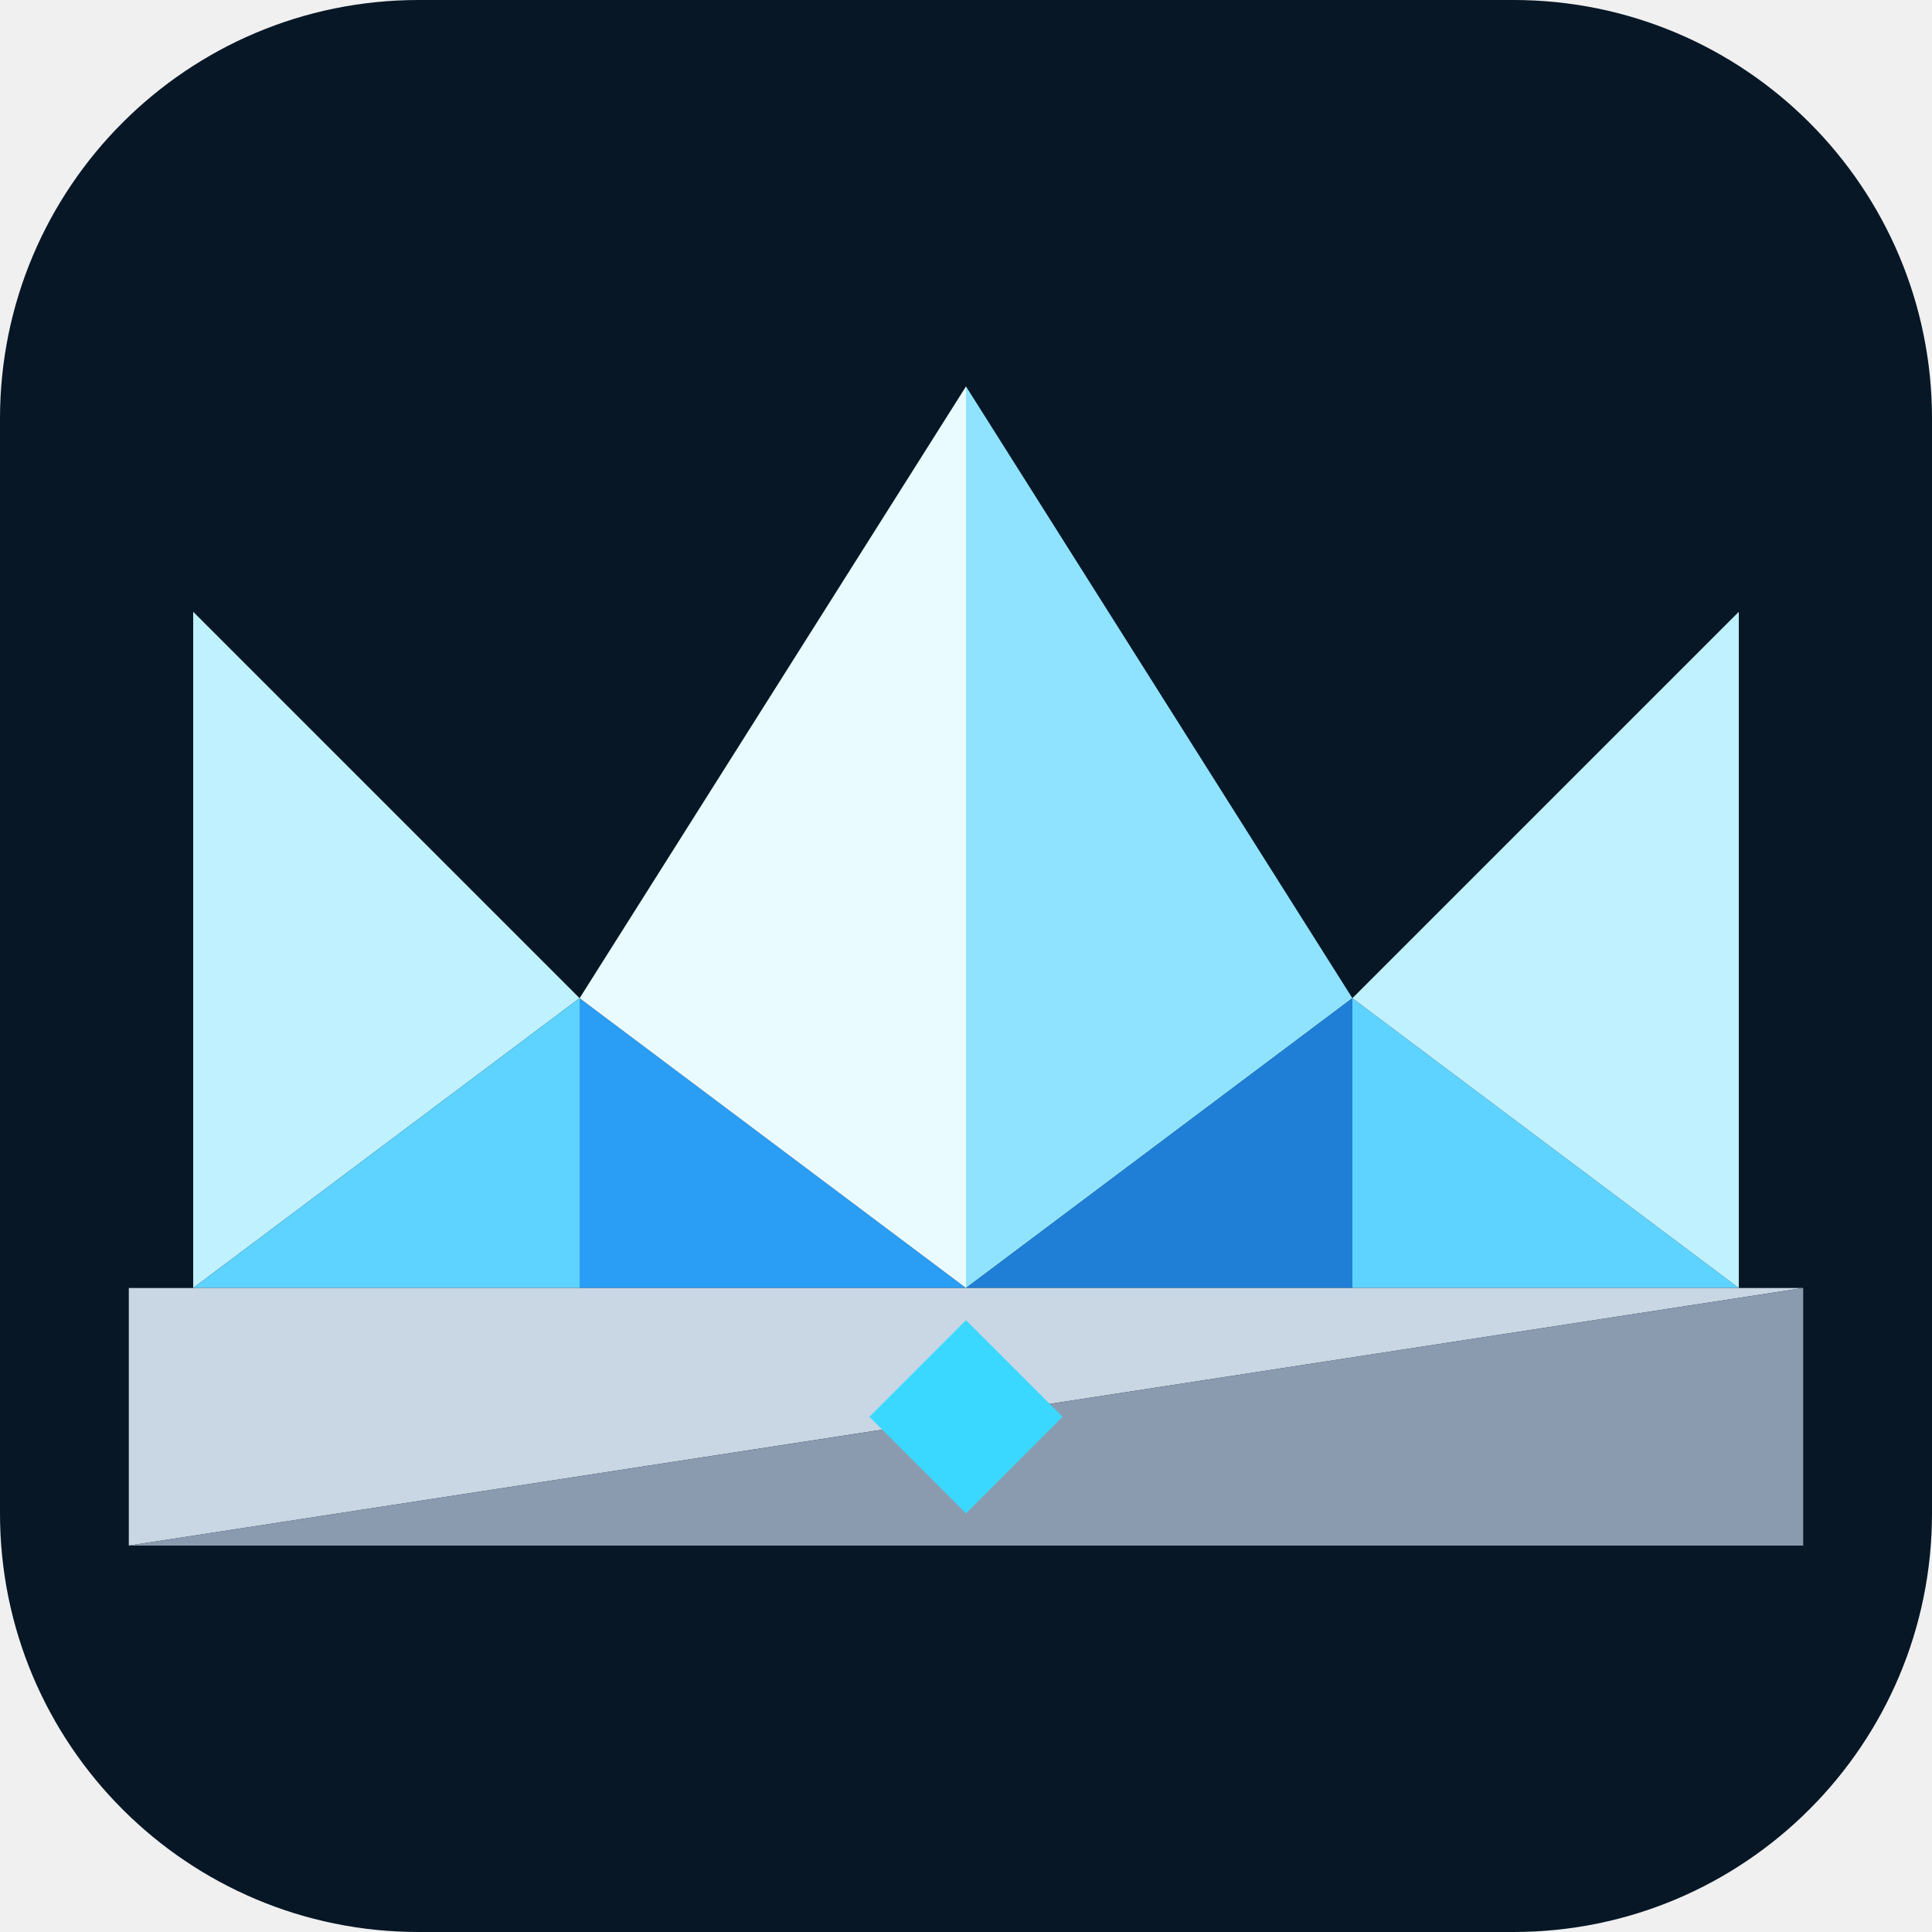
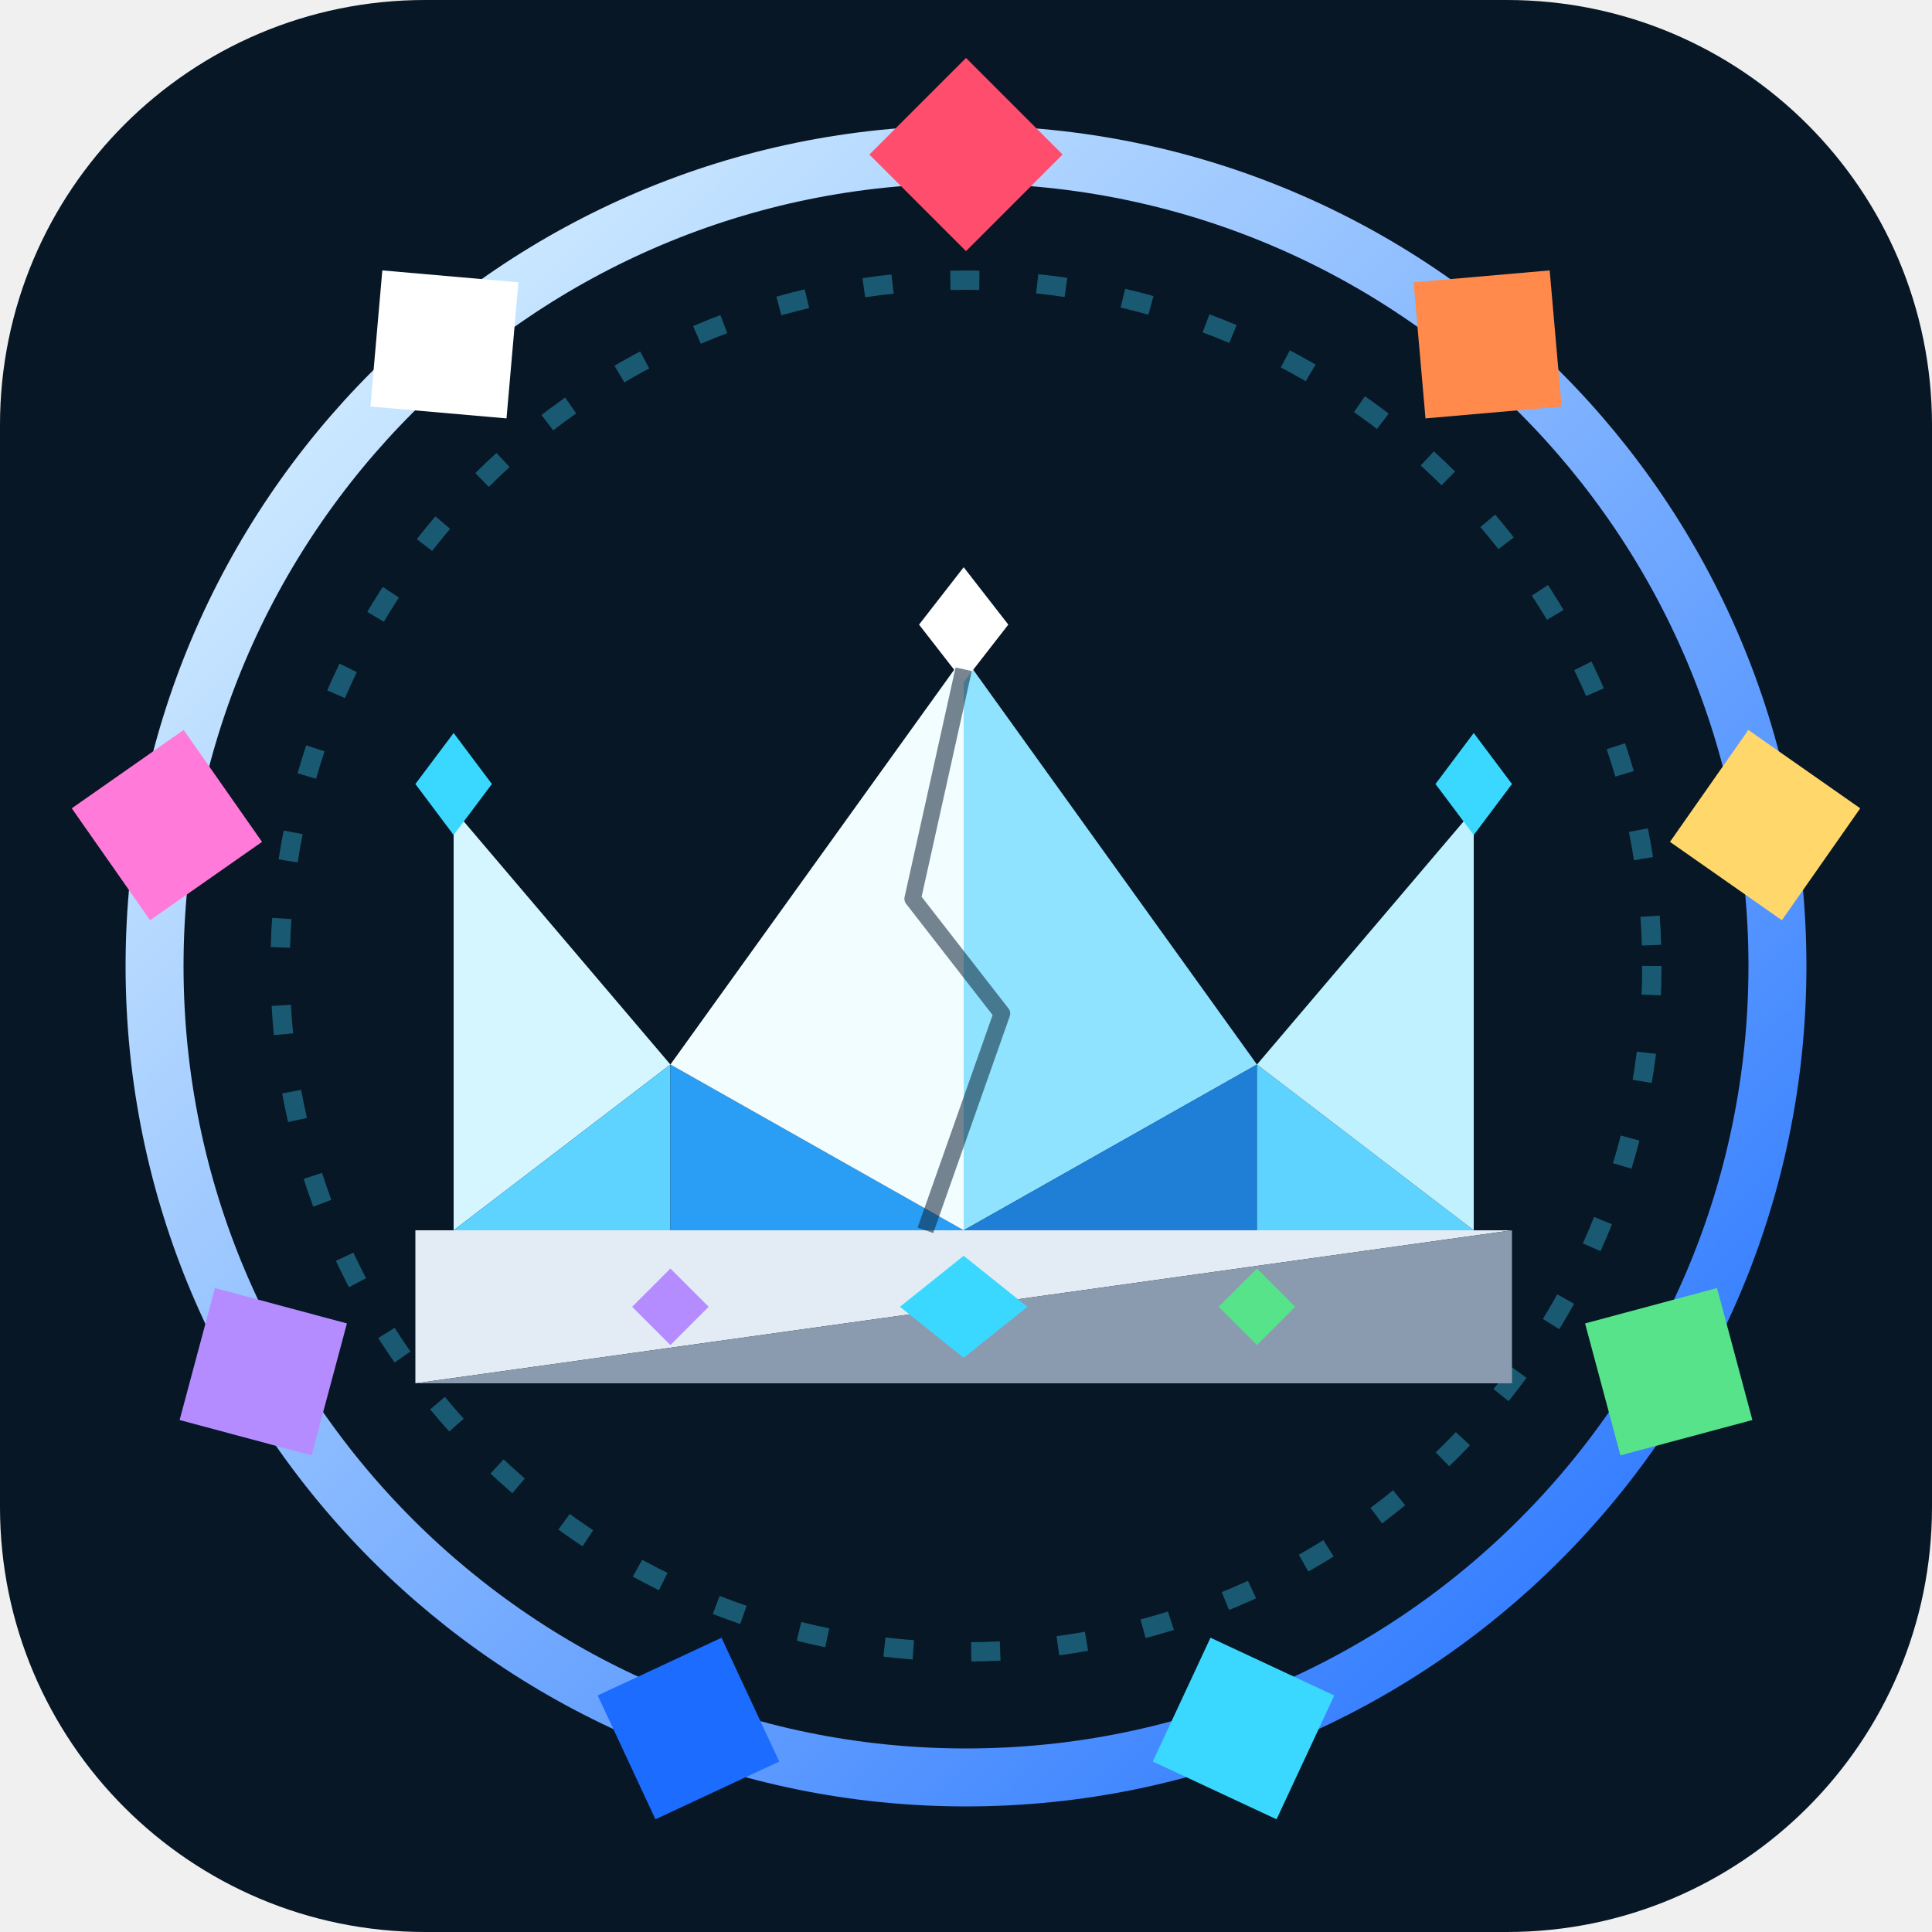
- <svg xmlns="http://www.w3.org/2000/svg" viewBox="0 0 120 120">
-   <rect width="120" height="120" rx="26" fill="#071726" />
-   <g transform="translate(0,16)">
-     <polygon points="12,22 12,64 36,46" fill="#bff1ff" />
-     <polygon points="12,64 36,64 36,46" fill="#5fd3ff" />
-     <polygon points="36,46 36,64 60,64" fill="#2a9df4" />
-     <polygon points="36,46 60,8 60,64" fill="#e9fbff" />
-     <polygon points="60,8 84,46 60,64" fill="#8fe3ff" />
-     <polygon points="84,46 60,64 84,64" fill="#1f7fd6" />
-     <polygon points="84,46 84,64 108,64" fill="#5fd3ff" />
-     <polygon points="84,46 108,22 108,64" fill="#bff1ff" />
-     <polygon points="8,64 112,64 8,80" fill="#c9d6e3" />
-     <polygon points="112,64 112,80 8,80" fill="#8a9bb0" />
-     <polygon points="60,66 66,72 60,78 54,72" fill="#3ad8ff" />
+ <svg xmlns="http://www.w3.org/2000/svg" viewBox="0 0 200 200">
+   <rect width="200" height="200" rx="44" fill="#071726" />
+   <circle cx="100" cy="100" r="84" fill="none" stroke="url(#lgR)" stroke-width="6" />
+   <circle cx="100" cy="100" r="71" fill="none" stroke="#3ad8ff" stroke-opacity=".35" stroke-width="2" stroke-dasharray="3 6" />
+   <g>
+     <polygon points="100,6 110,16 100,26 90,16" fill="#ff4d6d" />
+     <polygon points="100,6 110,16 100,26 90,16" fill="#ff8a4c" transform="rotate(40 100 100)" />
+     <polygon points="100,6 110,16 100,26 90,16" fill="#ffd76a" transform="rotate(80 100 100)" />
+     <polygon points="100,6 110,16 100,26 90,16" fill="#57e389" transform="rotate(120 100 100)" />
+     <polygon points="100,6 110,16 100,26 90,16" fill="#3ad8ff" transform="rotate(160 100 100)" />
+     <polygon points="100,6 110,16 100,26 90,16" fill="#1b6cff" transform="rotate(200 100 100)" />
+     <polygon points="100,6 110,16 100,26 90,16" fill="#b48cff" transform="rotate(240 100 100)" />
+     <polygon points="100,6 110,16 100,26 90,16" fill="#ff7ad9" transform="rotate(280 100 100)" />
+     <polygon points="100,6 110,16 100,26 90,16" fill="#ffffff" transform="rotate(320 100 100)" />
  </g>
+   <g transform="translate(43,64) scale(.66)">
+     <polygon points="6,30 6,96 40,70" fill="#d6f6ff" />
+     <polygon points="6,96 40,96 40,70" fill="#5fd3ff" />
+     <polygon points="40,70 40,96 86,96" fill="#2a9df4" />
+     <polygon points="40,70 86,6 86,96" fill="#f2fdff" />
+     <polygon points="86,6 132,70 86,96" fill="#8fe3ff" />
+     <polygon points="132,70 86,96 132,96" fill="#1f7fd6" />
+     <polygon points="132,70 132,96 166,96" fill="#5fd3ff" />
+     <polygon points="132,70 166,30 166,96" fill="#bff1ff" />
+     <polygon points="0,96 172,96 0,120" fill="#e3ecf4" />
+     <polygon points="172,96 172,120 0,120" fill="#8a9bb0" />
+     <polygon points="86,100 96,108 86,116 76,108" fill="#3ad8ff" />
+     <polygon points="40,102 46,108 40,114 34,108" fill="#b48cff" />
+     <polygon points="132,102 138,108 132,114 126,108" fill="#57e389" />
+     <polygon points="6,18 12,26 6,34 0,26" fill="#3ad8ff" />
+     <polygon points="86,-8 93,1 86,10 79,1" fill="#fff" />
+     <polygon points="166,18 172,26 166,34 160,26" fill="#3ad8ff" />
+     <path d="M86 8 L78 44 L92 62 L80 96" stroke="#0b2236" stroke-opacity=".55" stroke-width="2.6" fill="none" stroke-linejoin="round" />
+   </g>
+   <defs>
+     <linearGradient id="lgR" x1="0" y1="0" x2="1" y2="1">
+       <stop offset="0" stop-color="#e6fbff" />
+       <stop offset="1" stop-color="#1b6cff" />
+     </linearGradient>
+   </defs>
</svg>
